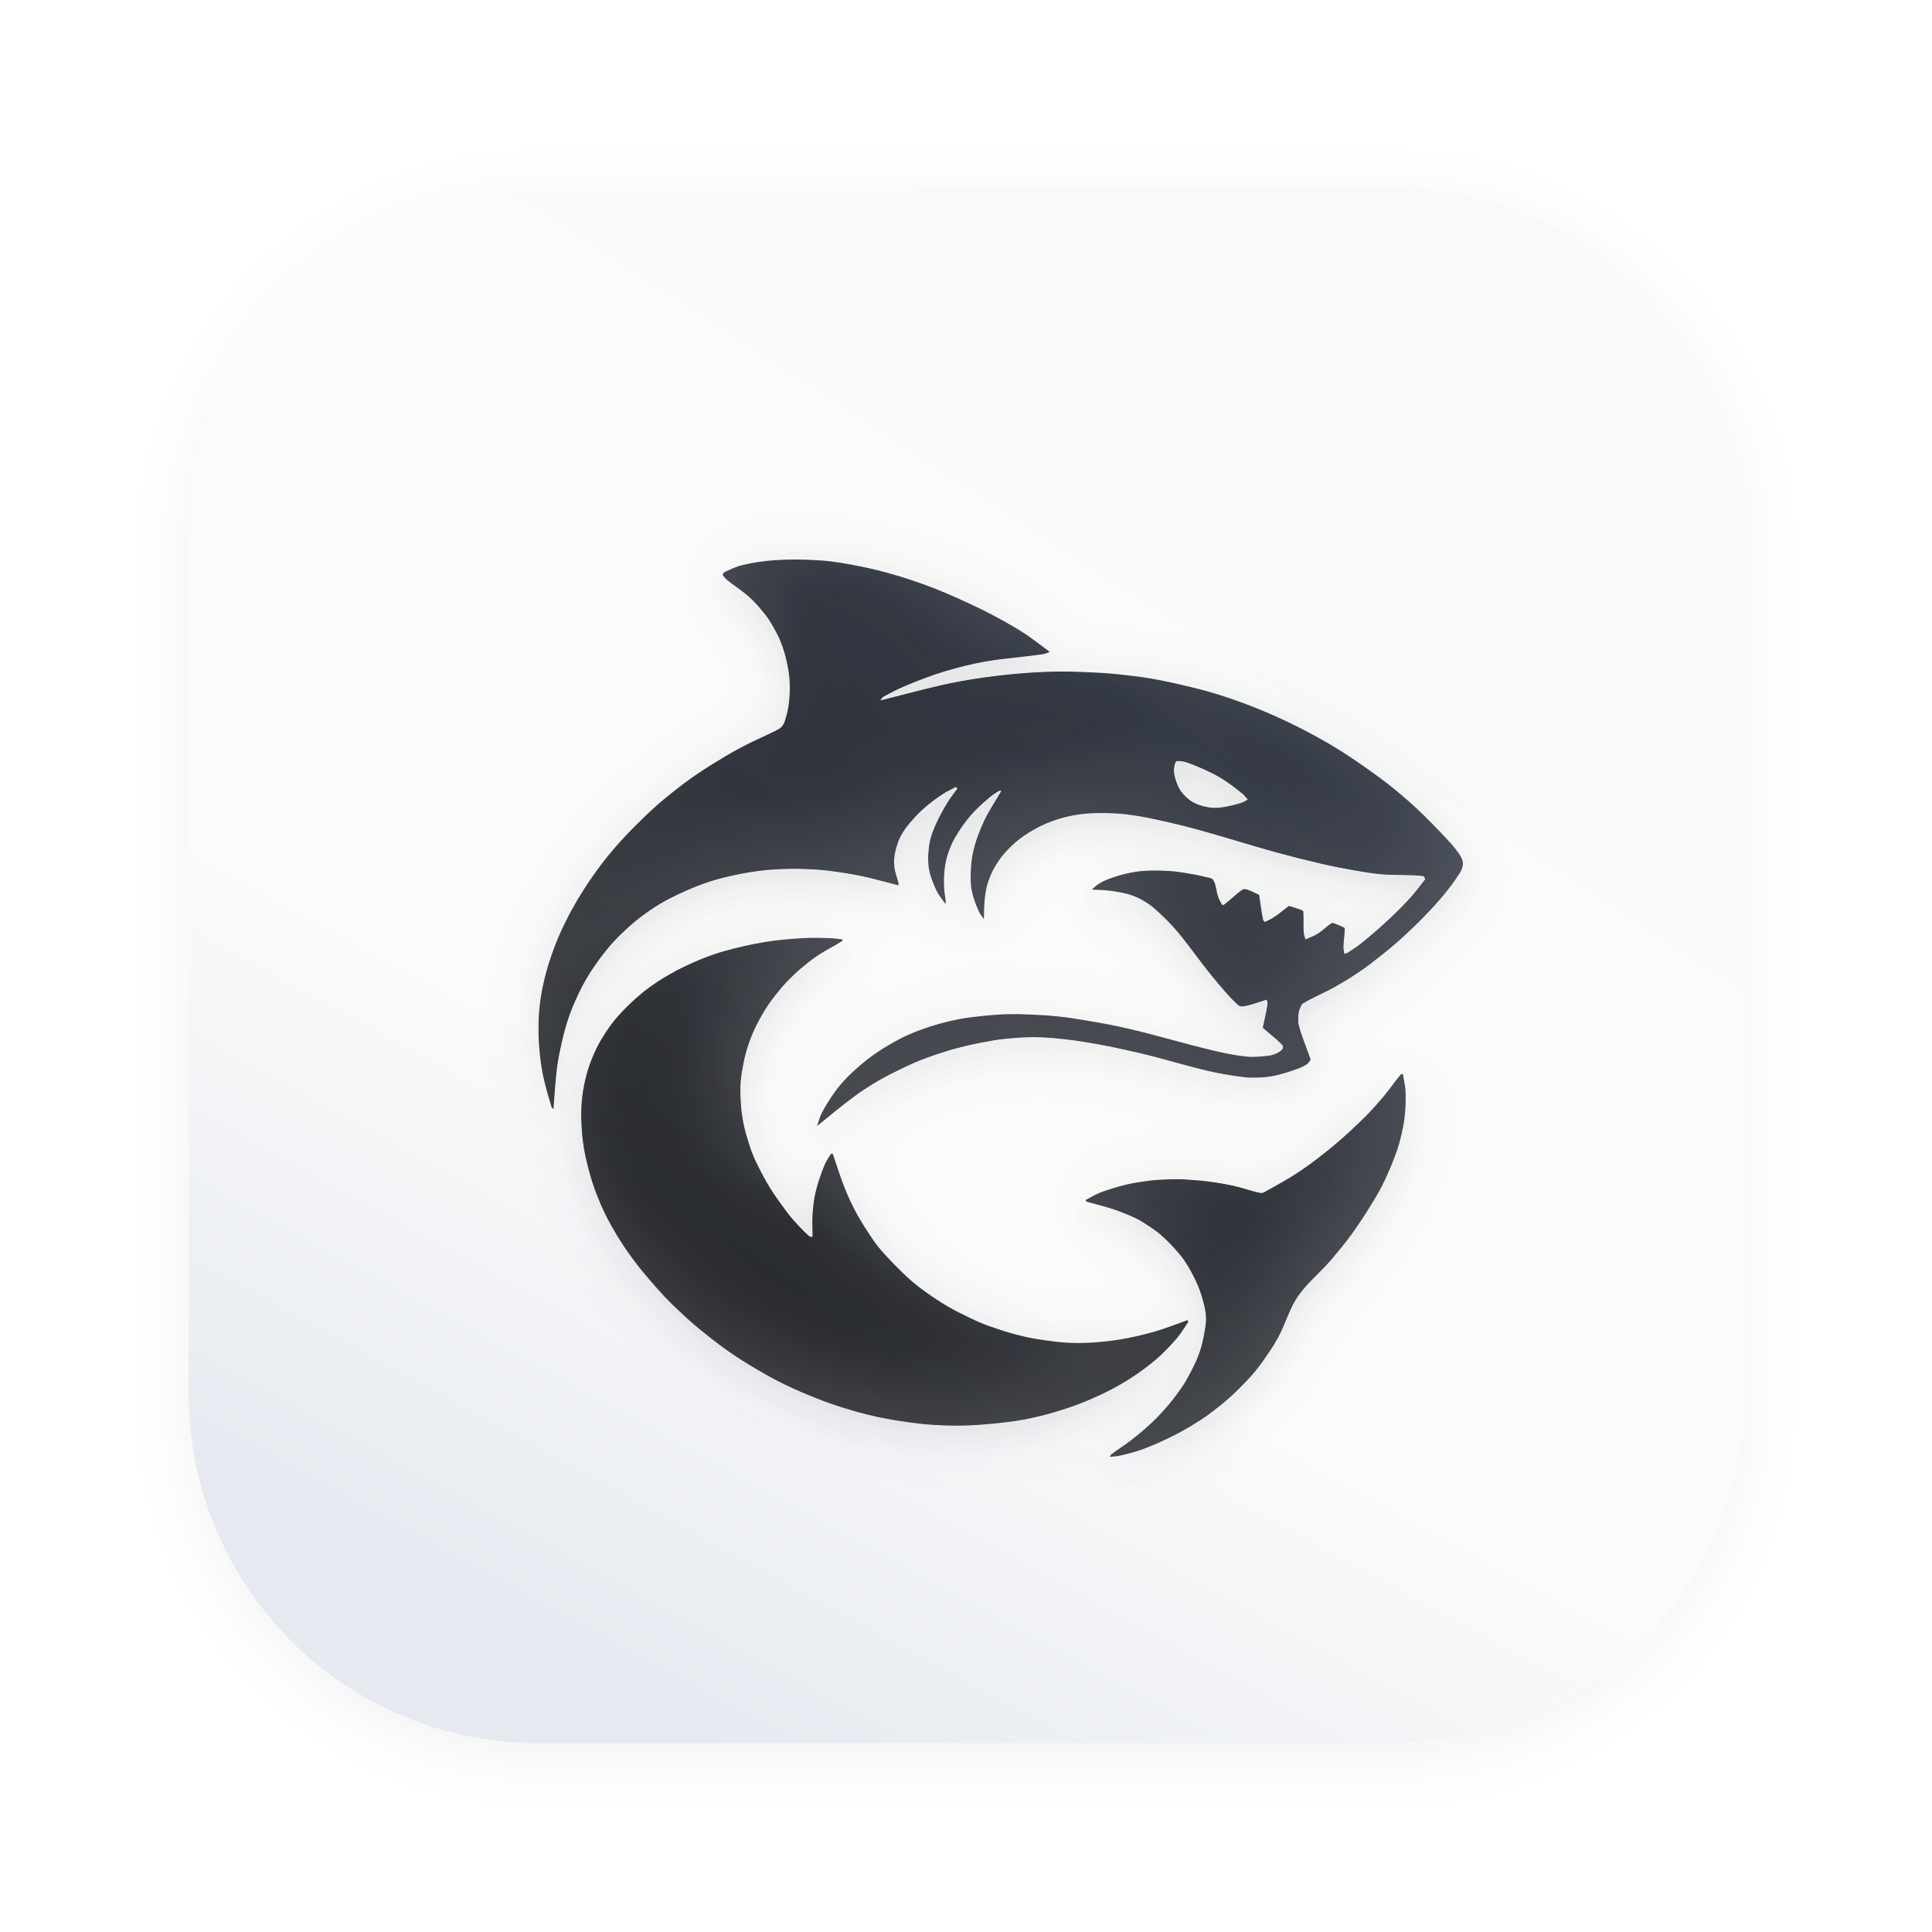
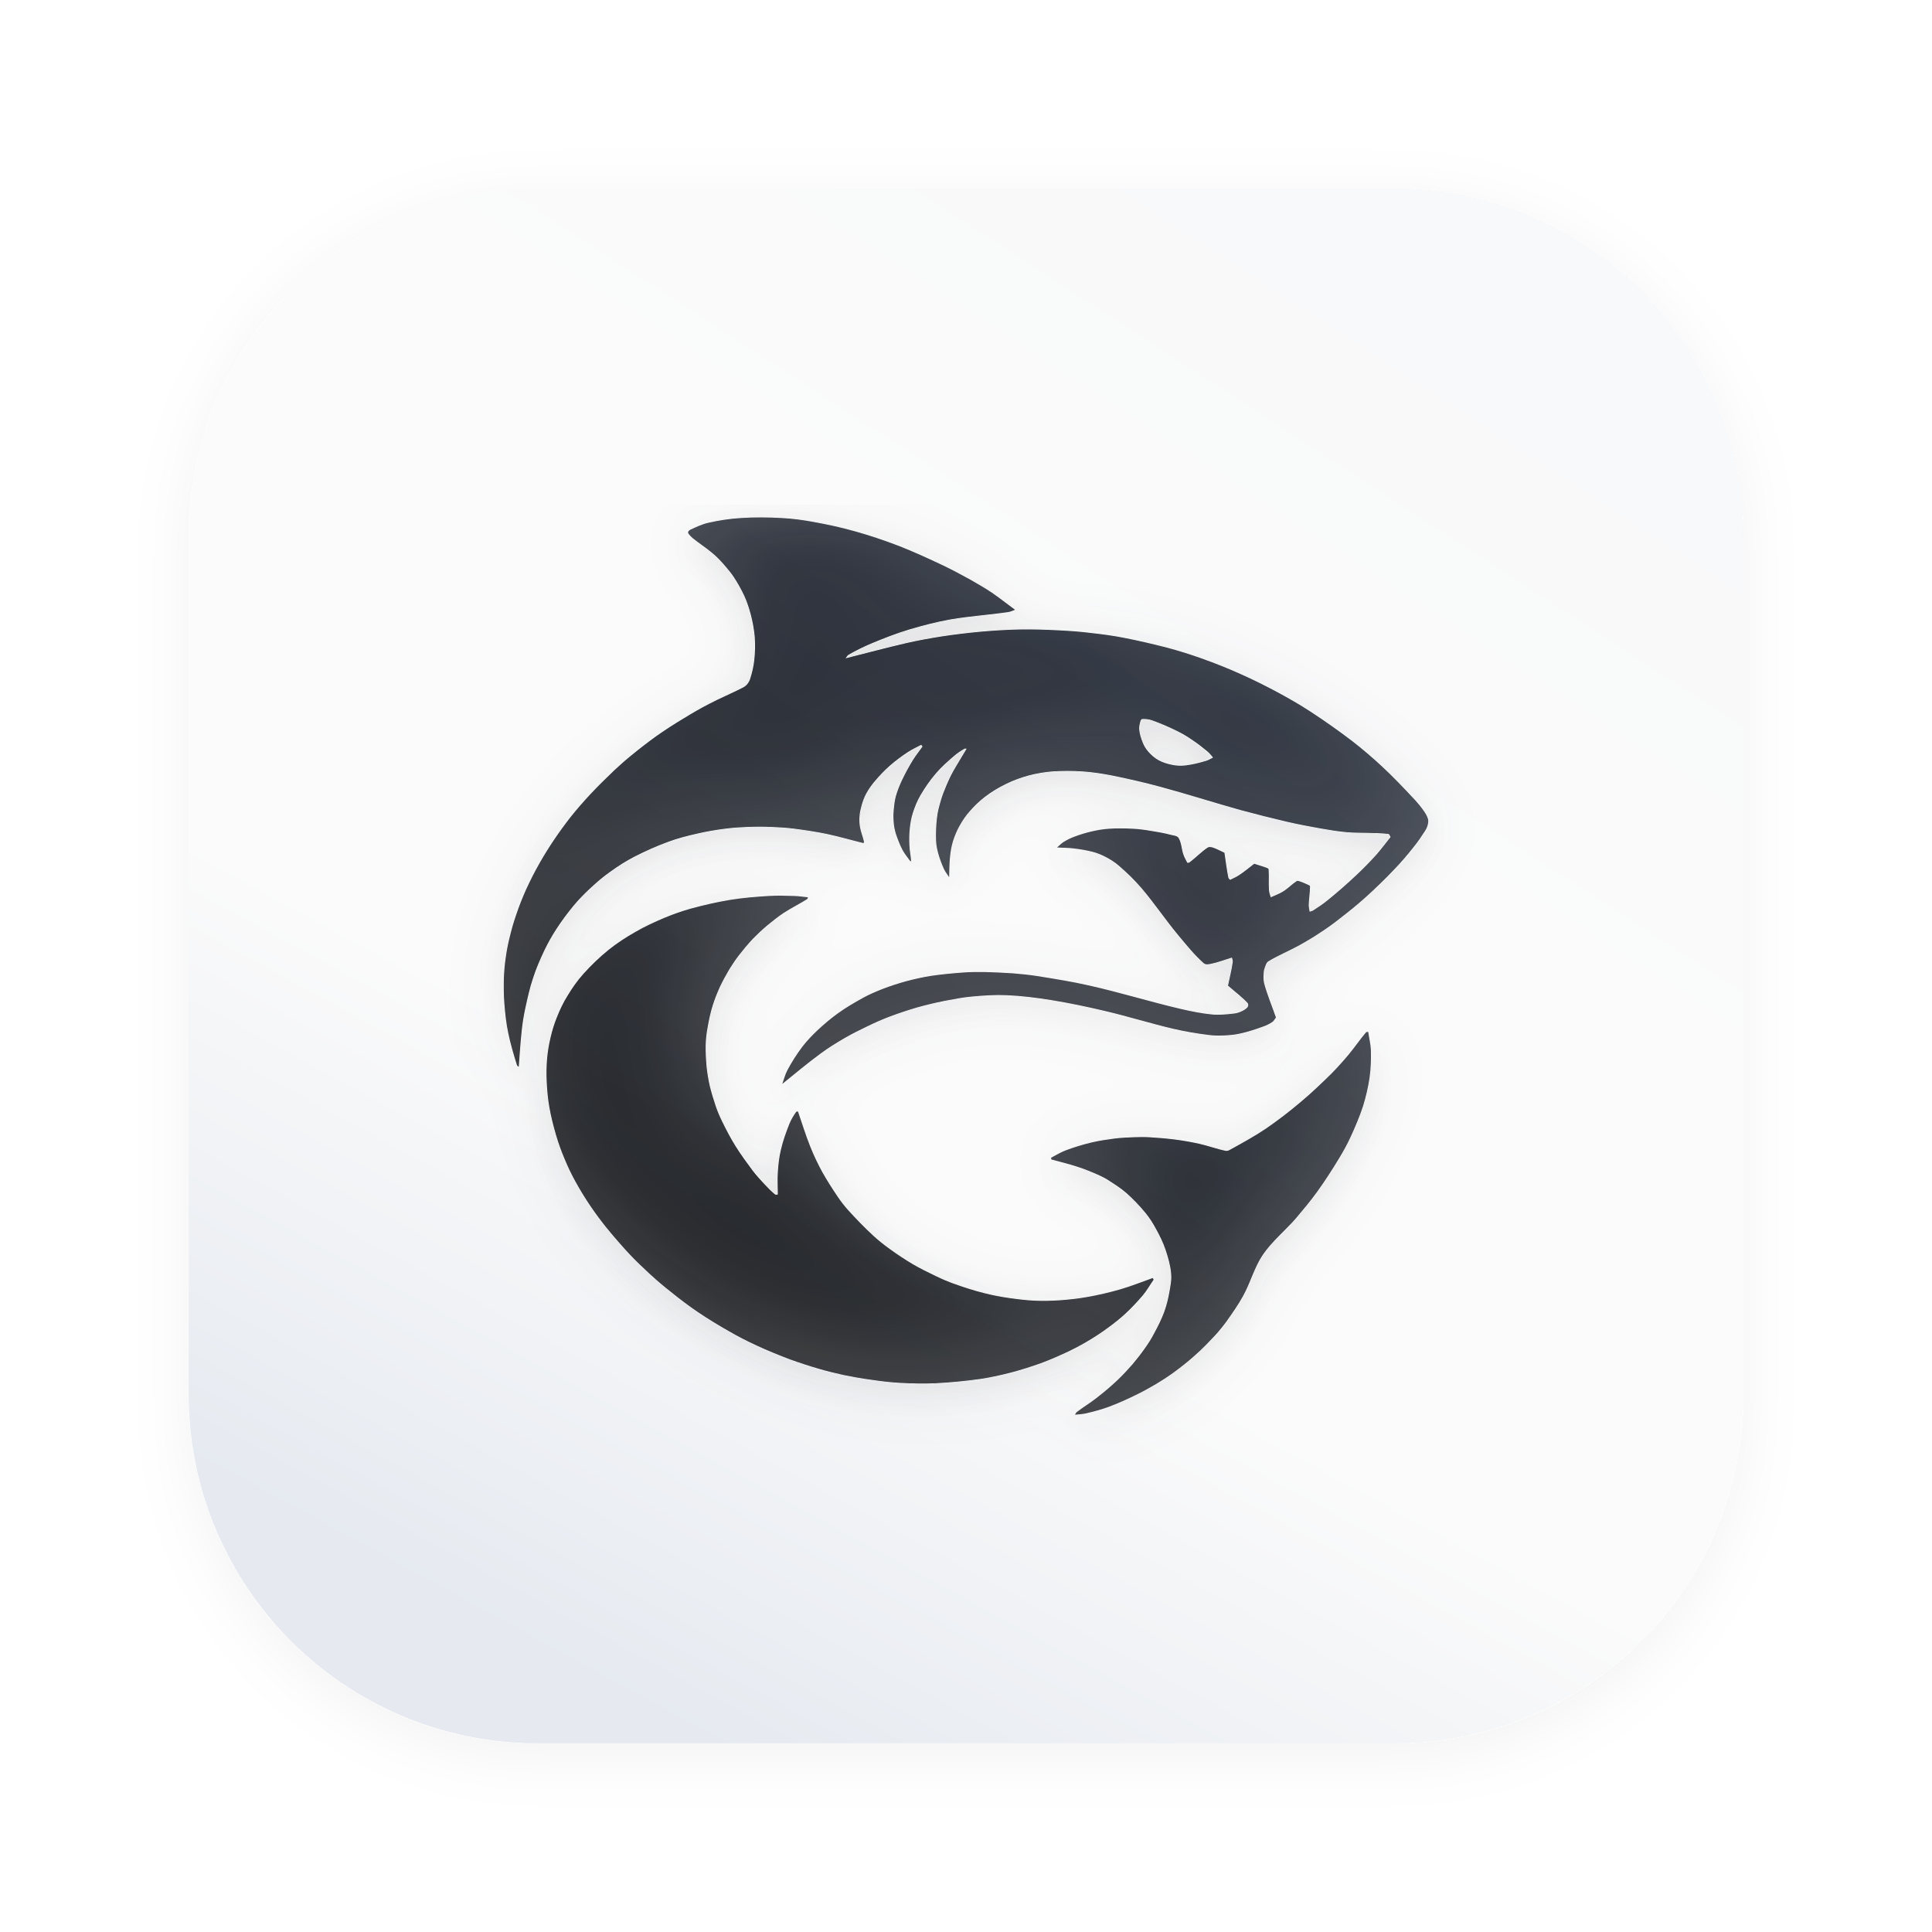
<svg xmlns="http://www.w3.org/2000/svg" width="1024" height="1024" viewBox="0 0 1024 1024" fill="none">
  <g transform="translate(100 100) scale(0.8046875) translate(-40 -32)">
    <g filter="url(#filter0_d_1637_371)">
      <rect rx="230" width="1024" height="1024" transform="translate(40 32)" fill="#FBFBFB" />
      <rect rx="230" width="1024" height="1024" transform="translate(40 32)" fill="url(#paint0_linear_1637_371)" fill-opacity="0.4" />
      <rect rx="230" width="1024" height="1024" transform="translate(40 32)" fill="url(#paint1_linear_1637_371)" fill-opacity="0.8" />
      <g filter="url(#filter1_ddi_1637_371)">
-         <path d="M892.7 636.0C892.1 636.1 891.4 635.9 891.0 636.3C886.3 641.8 882.3 647.8 877.7 653.3C873.5 658.3 869.2 663.1 864.7 667.7C857.1 675.1 849.5 682.5 841.3 689.3C832.8 696.5 823.9 703.4 814.7 709.7C805.8 715.7 796.4 720.8 787.0 726.0C786.1 726.5 785.0 726.9 784.0 726.7C777.1 725.3 770.5 722.8 763.7 721.3C757.4 719.9 751.0 718.8 744.7 718.0C738.3 717.2 731.8 716.7 725.3 716.3C721.6 716.1 717.8 716.2 714.0 716.3C709.1 716.5 704.2 716.7 699.3 717.3C693.4 718.1 687.5 718.9 681.7 720.3C675.0 721.9 668.4 723.9 662.0 726.3C658.0 727.8 654.4 730.1 650.7 732.0C650.8 732.4 650.9 732.9 651.0 733.3C657.8 735.2 664.7 736.8 671.3 739.0C676.8 740.8 682.1 743.0 687.3 745.3C690.1 746.6 692.8 748.0 695.3 749.7C699.8 752.6 704.3 755.5 708.3 759.0C713.5 763.6 718.3 768.7 722.7 774.0C725.9 777.9 728.6 782.2 731.0 786.7C733.7 791.6 736.2 796.7 738.0 802.0C740.0 808.0 741.8 814.1 742.3 820.3C742.8 825.0 741.8 829.7 741.0 834.3C740.1 839.5 738.8 844.7 737.0 849.7C734.9 855.3 732.2 860.7 729.3 866.0C727.3 869.9 724.9 873.7 722.3 877.3C719.3 881.6 716.1 885.7 712.7 889.7C709.1 893.8 705.3 897.9 701.3 901.7C696.2 906.5 690.9 911.0 685.3 915.3C680.5 919.1 675.2 922.2 670.3 926.0C669.7 926.5 669.4 927.3 669.0 928.0C671.8 927.7 674.6 927.6 677.3 927.0C683.2 925.6 689.0 924.1 694.7 922.0C701.7 919.4 708.6 916.3 715.3 913.0C720.6 910.5 725.7 907.6 730.7 904.7C735.2 902.0 739.7 899.1 744.0 896.0C749.9 891.7 755.6 887.2 761.0 882.3C766.2 877.7 771.0 872.7 775.7 867.7C778.9 864.2 781.9 860.5 784.7 856.7C789.1 850.4 793.6 844.1 797.3 837.3C802.9 827.2 805.8 815.6 812.3 806.0C819.4 795.6 829.5 787.5 837.7 778.0C843.2 771.5 848.7 764.9 853.7 758.0C859.6 749.8 865.1 741.3 870.3 732.7C873.6 727.3 876.7 721.7 879.3 716.0C882.8 708.4 886.1 700.6 888.7 692.7C890.9 685.6 892.6 678.3 893.7 671.0C894.7 663.9 894.9 656.8 894.7 649.7C894.5 645.1 893.3 640.6 892.7 636.0Z M281.7 608.7C278.5 613.8 275.9 619.4 273.7 625.0C271.7 629.9 270.2 634.9 269.0 640.0C267.7 645.4 266.8 650.8 266.3 656.3C265.8 662.2 265.7 668.1 266.0 674.0C266.3 680.5 266.9 687.0 268.0 693.3C269.3 700.8 271.2 708.1 273.3 715.3C275.1 721.3 277.2 727.2 279.7 733.0C282.1 738.9 284.9 744.7 288.0 750.3C291.4 756.5 295.1 762.5 299.0 768.3C302.9 774.1 307.0 779.6 311.3 785.0C317.1 792.1 323.1 799.0 329.3 805.7C334.2 810.9 339.4 815.8 344.7 820.7C349.8 825.4 355.2 830.0 360.7 834.3C367.4 839.7 374.2 844.9 381.3 849.7C389.0 854.9 396.9 859.7 405.0 864.3C411.9 868.3 419.1 872.0 426.3 875.3C434.5 879.1 442.9 882.5 451.3 885.7C458.7 888.4 466.1 890.8 473.7 893.0C479.8 894.8 486.1 896.3 492.3 897.7C499.3 899.1 506.3 900.4 513.3 901.3C520.6 902.4 528.0 903.3 535.3 903.7C544.4 904.2 553.6 904.4 562.7 904.0C574.2 903.4 585.6 902.3 597.0 900.7C605.0 899.5 612.9 897.7 620.7 895.7C628.2 893.7 635.7 891.3 643.0 888.7C649.2 886.4 655.3 883.8 661.3 881.0C667.0 878.4 672.6 875.5 678.0 872.3C683.7 869.0 689.3 865.3 694.7 861.3C699.2 858.0 703.6 854.5 707.7 850.7C712.3 846.4 716.6 841.8 720.7 837.0C723.8 833.3 726.2 829.0 729.0 825.0C728.8 824.6 728.6 824.1 728.3 823.7C720.1 826.6 712.0 829.9 703.7 832.3C695.1 834.8 686.4 836.8 677.7 838.3C671.0 839.5 664.1 840.2 657.3 840.7C651.0 841.1 644.7 841.3 638.3 841.0C631.9 840.7 625.4 839.9 619.0 839.0C612.6 838.1 606.2 836.9 600.0 835.3C592.3 833.4 584.8 831.0 577.3 828.3C572.4 826.6 567.7 824.6 563.0 822.3C556.9 819.4 550.8 816.4 545.0 813.0C539.3 809.6 533.7 805.9 528.3 802.0C523.7 798.7 519.2 795.2 515.0 791.3C508.5 785.3 502.3 778.9 496.3 772.3C493.3 769.0 490.5 765.4 488.0 761.7C483.9 755.6 479.9 749.4 476.3 743.0C472.8 736.6 469.7 730.1 467.0 723.3C463.5 714.6 460.8 705.6 457.7 696.7C457.2 696.8 456.6 696.6 456.3 697.0C454.4 699.7 452.6 702.6 451.3 705.7C448.7 712.2 446.3 718.8 444.7 725.7C443.3 731.3 442.7 737.2 442.3 743.0C441.9 748.7 442.3 754.3 442.3 760.0C441.7 760.0 440.9 760.4 440.3 760.0C437.3 757.6 434.6 754.8 432.0 752.0C429.0 748.8 426.0 745.5 423.3 742.0C418.7 735.8 414.1 729.6 410.0 723.0C406.2 716.9 402.9 710.5 399.7 704.0C397.9 700.3 396.3 696.5 395.0 692.7C393.2 687.4 391.6 682.1 390.3 676.7C389.3 672.1 388.5 667.4 388.0 662.7C387.5 657.1 387.2 651.6 387.3 646.0C387.4 641.6 387.9 637.3 388.7 633.0C389.7 627.2 390.9 621.3 392.7 615.7C394.2 610.8 396.2 606.0 398.3 601.3C400.4 596.9 402.8 592.6 405.3 588.3C407.5 584.8 409.8 581.3 412.3 578.0C415.8 573.5 419.4 569.1 423.3 565.0C426.7 561.5 430.3 558.1 434.0 555.0C438.1 551.6 442.2 548.3 446.7 545.3C452.5 541.5 458.8 538.4 464.7 534.7C465.1 534.4 465.1 533.8 465.3 533.3C461.9 533.0 458.5 532.4 455.0 532.3C448.4 532.1 441.9 531.9 435.3 532.3C425.4 532.9 415.5 533.7 405.7 535.3C395.6 537.0 385.5 539.3 375.7 542.0C368.9 543.9 362.2 546.3 355.7 549.0C348.2 552.2 340.7 555.6 333.7 559.7C326.6 563.7 319.7 568.2 313.3 573.3C306.4 578.9 299.9 585.1 294.0 591.7C289.3 596.9 285.3 602.7 281.7 608.7Z M236.7 637.0C238.4 645.2 240.8 653.3 243.3 661.3C243.5 661.9 244.2 662.2 244.7 662.7C245.4 653.3 246.0 644.0 247.0 634.7C247.6 629.1 248.5 623.5 249.7 618.0C251.4 610.2 253.1 602.3 255.7 594.7C258.0 587.5 261.1 580.5 264.3 573.7C267.0 568.1 270.0 562.8 273.3 557.7C277.3 551.5 281.7 545.6 286.3 540.0C290.2 535.3 294.5 530.8 299.0 526.7C304.0 522.0 309.1 517.6 314.7 513.7C320.5 509.5 326.6 505.6 333.0 502.3C341.3 498.1 349.9 494.2 358.7 491.0C365.9 488.3 373.5 486.4 381.0 484.7C387.9 483.1 395.0 481.9 402.0 481.0C407.4 480.3 412.9 479.9 418.3 479.7C425.0 479.4 431.7 479.4 438.3 479.7C443.9 479.9 449.5 480.3 455.0 481.0C463.3 482.1 471.5 483.3 479.7 485.0C489.1 487.0 498.3 489.7 507.7 492.0C507.8 491.6 508.1 491.1 508.0 490.7C507.2 487.0 505.6 483.4 505.0 479.7C504.5 476.8 504.4 473.9 504.7 471.0C504.9 468.3 505.6 465.6 506.3 463.0C507.2 460.0 508.2 457.0 509.7 454.3C511.6 450.8 514.0 447.4 516.7 444.3C520.1 440.3 523.7 436.5 527.7 433.0C532.0 429.2 536.6 425.8 541.3 422.7C544.6 420.5 548.2 418.9 551.7 417.0C552.0 417.4 552.3 417.9 552.7 418.3C550.2 421.8 547.5 425.1 545.3 428.7C542.3 433.6 539.5 438.7 537.0 444.0C535.1 448.0 533.5 452.1 532.3 456.3C531.4 459.7 531.0 463.2 530.7 466.7C530.4 469.9 530.4 473.1 530.7 476.3C530.9 479.2 531.5 482.0 532.3 484.7C533.7 488.9 535.3 493.1 537.3 497.0C539.0 500.1 541.2 502.9 543.3 505.7C543.5 505.8 544.0 505.9 544.0 505.7C543.8 501.6 542.8 497.7 542.7 493.7C542.5 489.3 542.5 485.0 543.0 480.7C543.4 476.7 544.1 472.8 545.3 469.0C546.8 464.4 548.6 459.8 551.0 455.7C554.5 449.7 558.5 443.9 563.0 438.7C567.2 433.8 572.1 429.5 577.0 425.3C579.4 423.3 582.0 421.5 584.7 420.0C585.1 419.7 585.8 420.0 586.3 420.0C582.9 425.8 579.3 431.4 576.0 437.3C574.1 440.7 572.5 444.1 571.0 447.7C569.4 451.5 567.8 455.4 566.7 459.3C565.4 463.7 564.2 468.1 563.7 472.7C563.0 478.4 562.8 484.2 563.0 490.0C563.1 493.4 563.8 496.7 564.7 500.0C565.8 504.0 567.3 507.9 569.0 511.7C570.0 513.9 571.7 515.9 573.0 518.0C573.2 512.8 573.1 507.5 573.7 502.3C574.1 498.3 574.8 494.2 576.0 490.3C577.3 486.3 578.9 482.4 581.0 478.7C583.2 474.8 585.7 471.0 588.7 467.7C592.2 463.7 596.1 459.9 600.3 456.7C605.4 452.8 610.9 449.5 616.7 446.7C622.2 444.0 628.1 441.9 634.0 440.3C639.8 438.8 645.7 437.8 651.7 437.3C659.3 436.8 667.0 436.8 674.7 437.3C682.1 437.8 689.4 438.9 696.7 440.3C709.2 442.8 721.7 445.7 734.0 449.0C754.4 454.5 774.6 461.0 795.0 466.7C806.8 469.9 818.7 472.9 830.7 475.7C838.9 477.6 847.3 479.2 855.7 480.7C862.6 481.9 869.6 483.1 876.7 483.7C887.1 484.5 897.6 483.8 908.0 485.0C908.9 485.1 909.1 486.6 909.7 487.3C906.0 491.9 902.6 496.6 898.7 501.0C893.9 506.3 888.9 511.4 883.7 516.3C876.7 522.9 869.4 529.3 862.0 535.3C858.4 538.3 854.6 540.8 850.7 543.3C849.9 543.8 848.9 544.0 848.0 544.3C847.8 542.7 847.3 541.0 847.3 539.3C847.4 534.5 848.3 529.8 848.3 525.0C848.3 524.5 847.8 524.2 847.3 524.0C845.0 522.9 842.5 521.8 840.0 521.0C839.4 520.8 838.6 520.6 838.0 521.0C834.5 523.3 831.6 526.4 828.0 528.7C825.0 530.6 821.6 531.8 818.3 533.3C817.9 531.6 817.1 529.8 817.0 528.0C816.6 522.7 817.1 517.3 816.7 512.0C816.6 511.5 816.1 511.2 815.7 511.0C812.4 509.7 809.0 508.8 805.7 507.7C801.9 510.6 798.3 513.7 794.3 516.3C792.1 517.8 789.7 518.8 787.3 520.0C786.9 519.4 786.1 519.0 786.0 518.3C784.7 512.1 784.0 505.7 783.0 499.3C780.0 498.0 777.1 496.3 774.0 495.3C772.8 495.0 771.4 494.7 770.3 495.3C765.3 498.6 761.1 503.1 756.3 506.7C755.9 507.0 755.2 506.9 754.7 507.0C753.7 504.9 752.4 502.9 751.7 500.7C750.2 496.5 750.3 491.7 748.0 488.0C746.9 486.3 744.3 486.2 742.3 485.7C737.4 484.4 732.4 483.5 727.3 482.7C722.6 481.9 717.8 481.2 713.0 481.0C707.0 480.7 701.0 480.6 695.0 481.0C690.6 481.3 686.3 482.0 682.0 483.0C677.5 484.0 673.0 485.4 668.7 487.0C665.6 488.1 662.7 489.6 660.0 491.3C658.3 492.4 656.9 494.0 655.3 495.3C659.4 495.6 663.6 495.5 667.7 496.0C672.7 496.6 677.8 497.4 682.7 498.7C686.1 499.6 689.5 501.0 692.7 502.7C696.3 504.6 699.9 506.9 703.0 509.7C708.9 514.8 714.6 520.4 719.7 526.3C729.4 537.7 737.8 550.2 747.3 561.7C753.7 569.3 759.9 577.2 767.3 583.7C768.8 584.9 771.1 584.4 773.0 584.0C778.3 582.9 783.4 580.9 788.7 579.3C788.9 580.4 789.5 581.5 789.3 582.7C788.5 588.7 786.9 594.7 785.7 600.7C790.7 605.1 796.1 609.1 800.7 614.0C801.3 614.7 801.3 616.2 800.7 617.0C799.5 618.5 797.7 619.5 796.0 620.3C794.1 621.2 792.1 621.8 790.0 622.0C784.6 622.6 779.1 623.2 773.7 622.7C765.4 621.9 757.1 620.2 749.0 618.3C726.0 612.9 703.4 605.9 680.3 600.7C666.9 597.6 653.3 595.5 639.7 593.3C633.7 592.4 627.7 591.8 621.7 591.3C614.5 590.8 607.2 590.5 600.0 590.3C594.4 590.2 588.9 590.3 583.3 590.7C575.1 591.3 566.8 592.1 558.7 593.3C552.5 594.3 546.4 595.7 540.3 597.3C534.1 599.0 528.0 601.0 522.0 603.3C517.0 605.3 512.0 607.4 507.3 610.0C500.8 613.6 494.4 617.3 488.3 621.7C482.7 625.7 477.4 630.2 472.3 635.0C468.3 638.8 464.4 642.9 461.0 647.3C456.8 652.9 453.0 658.8 449.7 665.0C447.9 668.3 447.0 672.1 445.7 675.7C455.3 668.0 464.7 660.0 474.7 652.7C480.6 648.3 486.9 644.4 493.3 640.7C499.0 637.4 504.8 634.5 510.7 631.7C516.2 629.0 521.9 626.5 527.7 624.3C534.6 621.7 541.6 619.4 548.7 617.3C555.6 615.4 562.6 613.7 569.7 612.3C576.6 611.0 583.6 609.6 590.7 609.0C599.4 608.2 608.2 607.6 617.0 608.0C628.3 608.5 639.5 609.9 650.7 611.7C664.4 613.9 678.1 616.8 691.7 620.0C709.3 624.1 726.7 629.6 744.3 633.7C753.0 635.7 761.8 637.2 770.7 638.3C774.6 638.9 778.7 638.8 782.7 638.7C786.7 638.5 790.7 638.2 794.7 637.3C800.7 636.0 806.5 634.1 812.3 632.0C814.9 631.1 817.4 629.9 819.7 628.3C820.8 627.5 821.4 626.1 822.3 625.0C819.3 616.3 815.7 607.9 813.3 599.0C812.6 596.2 812.8 593.2 813.0 590.3C813.1 589.0 813.5 587.6 814.0 586.3C814.6 584.9 815.0 583.2 816.3 582.3C823.9 577.6 832.2 574.3 840.0 570.0C845.4 567.0 850.8 563.8 856.0 560.3C861.3 556.9 866.4 553.2 871.3 549.3C877.9 544.2 884.5 538.9 890.7 533.3C898.1 526.6 905.4 519.6 912.3 512.3C917.6 506.8 922.6 501.0 927.3 495.0C930.5 491.1 933.3 486.9 936.0 482.7C936.9 481.3 937.6 479.9 938.0 478.3C938.4 476.8 938.7 475.2 938.3 473.7C937.7 471.4 936.4 469.3 935.0 467.3C932.9 464.3 930.5 461.4 928.0 458.7C919.9 450.0 911.7 441.4 903.0 433.3C895.9 426.7 888.4 420.3 880.7 414.3C870.3 406.4 859.6 398.8 848.7 391.7C840.6 386.4 832.2 381.6 823.7 377.0C814.4 372.0 805.0 367.3 795.3 363.0C785.5 358.6 775.5 354.6 765.3 351.0C756.9 348.0 748.3 345.3 739.7 343.0C728.5 340.1 717.3 337.5 706.0 335.3C697.8 333.7 689.6 332.6 681.3 331.7C673.4 330.7 665.4 330.1 657.3 329.7C647.2 329.2 637.1 328.8 627.0 329.0C617.0 329.2 607.0 329.8 597.0 330.7C587.1 331.6 577.2 332.8 567.3 334.3C558.4 335.7 549.5 337.3 540.7 339.3C525.0 342.9 509.6 347.1 494.0 351.0C494.8 350.1 495.3 348.9 496.3 348.3C501.9 345.1 507.7 342.2 513.7 339.7C523.2 335.7 532.8 332.0 542.7 329.0C553.1 325.9 563.6 323.2 574.3 321.3C588.9 318.8 603.7 317.9 618.3 315.7C620.1 315.4 621.7 314.6 623.3 314.0C617.4 309.7 611.7 305.1 605.7 301.0C600.5 297.5 595.1 294.4 589.7 291.3C582.8 287.5 575.8 283.7 568.7 280.3C557.5 275.0 546.2 269.8 534.7 265.3C523.5 261.0 512.2 257.2 500.7 254.0C490.5 251.1 480.1 248.9 469.7 247.0C461.6 245.5 453.5 244.4 445.3 244.0C434.9 243.4 424.4 243.3 414.0 244.0C405.6 244.5 397.2 245.8 389.0 247.7C384.5 248.7 380.2 250.8 376.0 252.7C375.2 253.0 374.5 253.6 374.0 254.3C373.8 254.7 373.8 255.3 374.0 255.7C374.9 257.0 376.1 258.3 377.3 259.3C382.2 263.3 387.5 266.6 392.3 270.7C395.5 273.3 398.3 276.3 401.0 279.3C403.7 282.4 406.4 285.6 408.7 289.0C411.7 293.6 414.4 298.4 416.7 303.3C418.8 307.9 420.4 312.8 421.7 317.7C423.1 323.2 424.2 328.9 424.7 334.7C425.1 340.7 425.0 346.7 424.3 352.7C423.8 357.3 422.7 361.9 421.3 366.3C420.9 367.9 420.0 369.4 419.0 370.7C418.1 371.8 416.9 372.7 415.7 373.3C407.2 377.7 398.4 381.3 390.0 385.7C383.4 389.1 377.0 392.8 370.7 396.7C363.5 401.0 356.5 405.5 349.7 410.3C343.3 414.9 337.1 419.7 331.0 424.7C326.4 428.4 322.0 432.3 317.7 436.3C311.3 442.4 305.0 448.6 299.0 455.0C293.9 460.5 289.0 466.1 284.3 472.0C279.9 477.6 275.7 483.4 271.7 489.3C267.8 495.1 264.1 501.0 260.7 507.0C256.9 513.6 253.5 520.4 250.3 527.3C247.5 533.6 244.9 540.1 242.7 546.7C240.7 552.4 239.1 558.2 237.7 564.0C236.4 569.2 235.4 574.4 234.7 579.7C233.9 585.0 233.5 590.3 233.3 595.7C233.2 601.9 233.2 608.1 233.7 614.3C234.3 621.9 235.1 629.5 236.7 637.0Z M719.0 398.7C719.2 398.1 719.7 397.4 720.3 397.3C722.8 397.2 725.3 397.5 727.7 398.3C734.4 400.7 740.9 403.5 747.3 406.7C751.4 408.7 755.3 411.1 759.0 413.7C762.9 416.3 766.7 419.3 770.3 422.3C771.8 423.6 773.0 425.2 774.3 426.7C772.4 427.6 770.7 428.8 768.7 429.3C763.6 430.8 758.5 432.1 753.3 432.7C750.0 433.1 746.6 433.0 743.3 432.3C739.6 431.6 736.0 430.5 732.7 428.7C729.8 427.1 727.2 424.8 725.0 422.3C723.2 420.3 721.7 417.9 720.7 415.3C719.4 412.1 718.3 408.8 718.0 405.3C717.8 403.1 718.4 400.8 719.0 398.7Z" transform="translate(68.995 65.991) scale(0.86349)" fill="url(#paint2_linear_1637_371)" fill-opacity="0.9" />
+         <path d="M892.7 636.0C892.1 636.1 891.4 635.9 891.0 636.3C886.3 641.8 882.3 647.8 877.7 653.3C873.5 658.3 869.2 663.1 864.7 667.7C857.1 675.1 849.5 682.5 841.3 689.3C832.8 696.5 823.9 703.4 814.7 709.7C805.8 715.7 796.4 720.8 787.0 726.0C786.1 726.5 785.0 726.9 784.0 726.7C777.1 725.3 770.5 722.8 763.7 721.3C757.4 719.9 751.0 718.8 744.7 718.0C738.3 717.2 731.8 716.7 725.3 716.3C721.6 716.1 717.8 716.2 714.0 716.3C709.1 716.5 704.2 716.7 699.3 717.3C693.4 718.1 687.5 718.9 681.7 720.3C675.0 721.9 668.4 723.9 662.0 726.3C658.0 727.8 654.4 730.1 650.7 732.0C650.8 732.4 650.9 732.9 651.0 733.3C657.8 735.2 664.7 736.8 671.3 739.0C676.8 740.8 682.1 743.0 687.3 745.3C690.1 746.6 692.8 748.0 695.3 749.7C699.8 752.6 704.3 755.5 708.3 759.0C713.5 763.6 718.3 768.7 722.7 774.0C725.9 777.9 728.6 782.2 731.0 786.7C733.7 791.6 736.2 796.7 738.0 802.0C740.0 808.0 741.8 814.1 742.3 820.3C742.8 825.0 741.8 829.7 741.0 834.3C740.1 839.5 738.8 844.7 737.0 849.7C734.9 855.3 732.2 860.7 729.3 866.0C727.3 869.9 724.9 873.7 722.3 877.3C719.3 881.6 716.1 885.7 712.7 889.7C709.1 893.8 705.3 897.9 701.3 901.7C696.2 906.5 690.9 911.0 685.3 915.3C680.5 919.1 675.2 922.2 670.3 926.0C669.7 926.5 669.4 927.3 669.0 928.0C671.8 927.7 674.6 927.6 677.3 927.0C683.2 925.6 689.0 924.1 694.7 922.0C701.7 919.4 708.6 916.3 715.3 913.0C720.6 910.5 725.7 907.6 730.7 904.7C735.2 902.0 739.7 899.1 744.0 896.0C749.9 891.7 755.6 887.2 761.0 882.3C766.2 877.7 771.0 872.7 775.7 867.7C778.9 864.2 781.9 860.5 784.7 856.7C789.1 850.4 793.6 844.1 797.3 837.3C802.9 827.2 805.8 815.6 812.3 806.0C819.4 795.6 829.5 787.5 837.7 778.0C843.2 771.5 848.7 764.9 853.7 758.0C859.6 749.8 865.1 741.3 870.3 732.7C873.6 727.3 876.7 721.7 879.3 716.0C882.8 708.4 886.1 700.6 888.7 692.7C890.9 685.6 892.6 678.3 893.7 671.0C894.7 663.9 894.9 656.8 894.7 649.7C894.5 645.1 893.3 640.6 892.7 636.0Z M281.7 608.7C278.5 613.8 275.9 619.4 273.7 625.0C271.7 629.9 270.2 634.9 269.0 640.0C267.7 645.4 266.8 650.8 266.3 656.3C265.8 662.2 265.7 668.1 266.0 674.0C266.3 680.5 266.9 687.0 268.0 693.3C269.3 700.8 271.2 708.1 273.3 715.3C275.1 721.3 277.2 727.2 279.7 733.0C282.1 738.9 284.9 744.7 288.0 750.3C291.4 756.5 295.1 762.5 299.0 768.3C302.9 774.1 307.0 779.6 311.3 785.0C317.1 792.1 323.1 799.0 329.3 805.7C334.2 810.9 339.4 815.8 344.7 820.7C349.8 825.4 355.2 830.0 360.7 834.3C367.4 839.7 374.2 844.9 381.3 849.7C389.0 854.9 396.9 859.7 405.0 864.3C411.9 868.3 419.1 872.0 426.3 875.3C434.5 879.1 442.9 882.5 451.3 885.7C458.7 888.4 466.1 890.8 473.7 893.0C479.8 894.8 486.1 896.3 492.3 897.7C499.3 899.1 506.3 900.4 513.3 901.3C520.6 902.4 528.0 903.3 535.3 903.7C544.4 904.2 553.6 904.4 562.7 904.0C574.2 903.4 585.6 902.3 597.0 900.7C605.0 899.5 612.9 897.7 620.7 895.7C628.2 893.7 635.7 891.3 643.0 888.7C649.2 886.4 655.3 883.8 661.3 881.0C667.0 878.4 672.6 875.5 678.0 872.3C683.7 869.0 689.3 865.3 694.7 861.3C699.2 858.0 703.6 854.5 707.7 850.7C712.3 846.4 716.6 841.8 720.7 837.0C723.8 833.3 726.2 829.0 729.0 825.0C728.8 824.6 728.6 824.1 728.3 823.7C720.1 826.6 712.0 829.9 703.7 832.3C695.1 834.8 686.4 836.8 677.7 838.3C671.0 839.5 664.1 840.2 657.3 840.7C651.0 841.1 644.7 841.3 638.3 841.0C631.9 840.7 625.4 839.9 619.0 839.0C612.6 838.1 606.2 836.9 600.0 835.3C592.3 833.4 584.8 831.0 577.3 828.3C572.4 826.6 567.7 824.6 563.0 822.3C556.9 819.4 550.8 816.4 545.0 813.0C539.3 809.6 533.7 805.9 528.3 802.0C523.7 798.7 519.2 795.2 515.0 791.3C508.5 785.3 502.3 778.9 496.3 772.3C493.3 769.0 490.5 765.4 488.0 761.7C483.9 755.6 479.9 749.4 476.3 743.0C472.8 736.6 469.7 730.1 467.0 723.3C463.5 714.6 460.8 705.6 457.7 696.7C457.2 696.8 456.6 696.6 456.3 697.0C454.4 699.7 452.6 702.6 451.3 705.7C448.7 712.2 446.3 718.8 444.7 725.7C443.3 731.3 442.7 737.2 442.3 743.0C441.9 748.7 442.3 754.3 442.3 760.0C441.7 760.0 440.9 760.4 440.3 760.0C437.3 757.6 434.6 754.8 432.0 752.0C429.0 748.8 426.0 745.5 423.3 742.0C418.7 735.8 414.1 729.6 410.0 723.0C406.2 716.9 402.9 710.5 399.7 704.0C397.9 700.3 396.3 696.5 395.0 692.7C393.2 687.4 391.6 682.1 390.3 676.7C389.3 672.1 388.5 667.4 388.0 662.7C387.5 657.1 387.2 651.6 387.3 646.0C387.4 641.6 387.9 637.3 388.7 633.0C389.7 627.2 390.9 621.3 392.7 615.7C394.2 610.8 396.2 606.0 398.3 601.3C400.4 596.9 402.8 592.6 405.3 588.3C407.5 584.8 409.8 581.3 412.3 578.0C415.8 573.5 419.4 569.1 423.3 565.0C426.7 561.5 430.3 558.1 434.0 555.0C438.1 551.6 442.2 548.3 446.7 545.3C452.5 541.5 458.8 538.4 464.7 534.7C465.1 534.4 465.1 533.8 465.3 533.3C461.9 533.0 458.5 532.4 455.0 532.3C448.4 532.1 441.9 531.9 435.3 532.3C425.4 532.9 415.5 533.7 405.7 535.3C395.6 537.0 385.5 539.3 375.7 542.0C368.9 543.9 362.2 546.3 355.7 549.0C348.2 552.2 340.7 555.6 333.7 559.7C326.6 563.7 319.7 568.2 313.3 573.3C306.4 578.9 299.9 585.1 294.0 591.7C289.3 596.9 285.3 602.7 281.7 608.7Z M236.7 637.0C238.4 645.2 240.8 653.3 243.3 661.3C243.5 661.9 244.2 662.2 244.7 662.7C245.4 653.3 246.0 644.0 247.0 634.7C247.6 629.1 248.5 623.5 249.7 618.0C251.4 610.2 253.1 602.3 255.7 594.7C258.0 587.5 261.1 580.5 264.3 573.7C267.0 568.1 270.0 562.8 273.3 557.7C277.3 551.5 281.7 545.6 286.3 540.0C290.2 535.3 294.5 530.8 299.0 526.7C304.0 522.0 309.1 517.6 314.7 513.7C320.5 509.5 326.6 505.6 333.0 502.3C341.3 498.1 349.9 494.2 358.7 491.0C365.9 488.3 373.5 486.4 381.0 484.7C387.9 483.1 395.0 481.9 402.0 481.0C407.4 480.3 412.9 479.9 418.3 479.7C425.0 479.4 431.7 479.4 438.3 479.7C443.9 479.9 449.5 480.3 455.0 481.0C463.3 482.1 471.5 483.3 479.7 485.0C489.1 487.0 498.3 489.7 507.7 492.0C507.8 491.6 508.1 491.1 508.0 490.7C507.2 487.0 505.6 483.4 505.0 479.7C504.5 476.8 504.4 473.9 504.7 471.0C504.9 468.3 505.6 465.6 506.3 463.0C507.2 460.0 508.2 457.0 509.7 454.3C511.6 450.8 514.0 447.4 516.7 444.3C520.1 440.3 523.7 436.5 527.7 433.0C532.0 429.2 536.6 425.8 541.3 422.7C544.6 420.5 548.2 418.9 551.7 417.0C552.0 417.4 552.3 417.9 552.7 418.3C550.2 421.8 547.5 425.1 545.3 428.7C542.3 433.6 539.5 438.7 537.0 444.0C535.1 448.0 533.5 452.1 532.3 456.3C531.4 459.7 531.0 463.2 530.7 466.7C530.4 469.9 530.4 473.1 530.7 476.3C530.9 479.2 531.5 482.0 532.3 484.7C533.7 488.9 535.3 493.1 537.3 497.0C539.0 500.1 541.2 502.9 543.3 505.7C543.5 505.8 544.0 505.9 544.0 505.7C543.8 501.6 542.8 497.7 542.7 493.7C542.5 489.3 542.5 485.0 543.0 480.7C543.4 476.7 544.1 472.8 545.3 469.0C546.8 464.4 548.6 459.8 551.0 455.7C554.5 449.7 558.5 443.9 563.0 438.7C567.2 433.8 572.1 429.5 577.0 425.3C579.4 423.3 582.0 421.5 584.7 420.0C585.1 419.7 585.8 420.0 586.3 420.0C582.9 425.8 579.3 431.4 576.0 437.3C574.1 440.7 572.5 444.1 571.0 447.7C569.4 451.5 567.8 455.4 566.7 459.3C565.4 463.7 564.2 468.1 563.7 472.7C563.0 478.4 562.8 484.2 563.0 490.0C563.1 493.4 563.8 496.7 564.7 500.0C565.8 504.0 567.3 507.9 569.0 511.7C570.0 513.9 571.7 515.9 573.0 518.0C573.2 512.8 573.1 507.5 573.7 502.3C574.1 498.3 574.8 494.2 576.0 490.3C577.3 486.3 578.9 482.4 581.0 478.7C583.2 474.8 585.7 471.0 588.7 467.7C592.2 463.7 596.1 459.9 600.3 456.7C605.4 452.8 610.9 449.5 616.7 446.7C622.2 444.0 628.1 441.9 634.0 440.3C639.8 438.8 645.7 437.8 651.7 437.3C659.3 436.8 667.0 436.8 674.7 437.3C682.1 437.8 689.4 438.9 696.7 440.3C709.2 442.8 721.7 445.7 734.0 449.0C754.4 454.5 774.6 461.0 795.0 466.7C806.8 469.9 818.7 472.9 830.7 475.7C838.9 477.6 847.3 479.2 855.7 480.7C862.6 481.9 869.6 483.1 876.7 483.7C887.1 484.5 897.6 483.8 908.0 485.0C908.9 485.1 909.1 486.6 909.7 487.3C906.0 491.9 902.6 496.6 898.7 501.0C893.9 506.3 888.9 511.4 883.7 516.3C876.7 522.9 869.4 529.3 862.0 535.3C858.4 538.3 854.6 540.8 850.7 543.3C849.9 543.8 848.9 544.0 848.0 544.3C847.8 542.7 847.3 541.0 847.3 539.3C847.4 534.5 848.3 529.8 848.3 525.0C848.3 524.5 847.8 524.2 847.3 524.0C845.0 522.9 842.5 521.8 840.0 521.0C839.4 520.8 838.6 520.6 838.0 521.0C834.5 523.3 831.6 526.4 828.0 528.7C825.0 530.6 821.6 531.8 818.3 533.3C817.9 531.6 817.1 529.8 817.0 528.0C816.6 522.7 817.1 517.3 816.7 512.0C816.6 511.5 816.1 511.2 815.7 511.0C812.4 509.7 809.0 508.8 805.7 507.7C801.9 510.6 798.3 513.7 794.3 516.3C792.1 517.8 789.7 518.8 787.3 520.0C786.9 519.4 786.1 519.0 786.0 518.3C784.7 512.1 784.0 505.7 783.0 499.3C780.0 498.0 777.1 496.3 774.0 495.3C772.8 495.0 771.4 494.7 770.3 495.3C765.3 498.6 761.1 503.1 756.3 506.7C755.9 507.0 755.2 506.9 754.7 507.0C753.7 504.9 752.4 502.9 751.7 500.7C750.2 496.5 750.3 491.7 748.0 488.0C746.9 486.3 744.3 486.2 742.3 485.7C737.4 484.4 732.4 483.5 727.3 482.7C722.6 481.9 717.8 481.2 713.0 481.0C707.0 480.7 701.0 480.6 695.0 481.0C690.6 481.3 686.3 482.0 682.0 483.0C677.5 484.0 673.0 485.4 668.7 487.0C665.6 488.1 662.7 489.6 660.0 491.3C658.3 492.4 656.9 494.0 655.3 495.3C659.4 495.6 663.6 495.5 667.7 496.0C672.7 496.6 677.8 497.4 682.7 498.7C686.1 499.6 689.5 501.0 692.7 502.7C696.3 504.6 699.9 506.9 703.0 509.7C708.9 514.8 714.6 520.4 719.7 526.3C729.4 537.7 737.8 550.2 747.3 561.7C753.7 569.3 759.9 577.2 767.3 583.7C768.8 584.9 771.1 584.4 773.0 584.0C778.3 582.9 783.4 580.9 788.7 579.3C788.9 580.4 789.5 581.5 789.3 582.7C788.5 588.7 786.9 594.7 785.7 600.7C790.7 605.1 796.1 609.1 800.7 614.0C801.3 614.7 801.3 616.2 800.7 617.0C799.5 618.5 797.7 619.5 796.0 620.3C794.1 621.2 792.1 621.8 790.0 622.0C784.6 622.6 779.1 623.2 773.7 622.7C765.4 621.9 757.1 620.2 749.0 618.3C726.0 612.9 703.4 605.9 680.3 600.7C666.9 597.6 653.3 595.5 639.7 593.3C633.7 592.4 627.7 591.8 621.7 591.3C614.5 590.8 607.2 590.5 600.0 590.3C594.4 590.2 588.9 590.3 583.3 590.7C575.1 591.3 566.8 592.1 558.7 593.3C552.5 594.3 546.4 595.7 540.3 597.3C534.1 599.0 528.0 601.0 522.0 603.3C517.0 605.3 512.0 607.4 507.3 610.0C500.8 613.6 494.4 617.3 488.3 621.7C482.7 625.7 477.4 630.2 472.3 635.0C468.3 638.8 464.4 642.9 461.0 647.3C456.8 652.9 453.0 658.8 449.7 665.0C447.9 668.3 447.0 672.1 445.7 675.7C455.3 668.0 464.7 660.0 474.7 652.7C480.6 648.3 486.9 644.4 493.3 640.7C499.0 637.4 504.8 634.5 510.7 631.7C516.2 629.0 521.9 626.5 527.7 624.3C534.6 621.7 541.6 619.4 548.7 617.3C555.6 615.4 562.6 613.7 569.7 612.3C576.6 611.0 583.6 609.6 590.7 609.0C599.4 608.2 608.2 607.6 617.0 608.0C628.3 608.5 639.5 609.9 650.7 611.7C664.4 613.9 678.1 616.8 691.7 620.0C709.3 624.1 726.7 629.6 744.3 633.7C753.0 635.7 761.8 637.2 770.7 638.3C774.6 638.9 778.7 638.8 782.7 638.7C786.7 638.5 790.7 638.2 794.7 637.3C800.7 636.0 806.5 634.1 812.3 632.0C814.9 631.1 817.4 629.9 819.7 628.3C820.8 627.5 821.4 626.1 822.3 625.0C819.3 616.3 815.7 607.9 813.3 599.0C812.6 596.2 812.8 593.2 813.0 590.3C813.1 589.0 813.5 587.6 814.0 586.3C814.6 584.9 815.0 583.2 816.3 582.3C823.9 577.6 832.2 574.3 840.0 570.0C845.4 567.0 850.8 563.8 856.0 560.3C861.3 556.9 866.4 553.2 871.3 549.3C877.9 544.2 884.5 538.9 890.7 533.3C898.1 526.6 905.4 519.6 912.3 512.3C917.6 506.8 922.6 501.0 927.3 495.0C930.5 491.1 933.3 486.9 936.0 482.7C936.9 481.3 937.6 479.9 938.0 478.3C938.4 476.8 938.7 475.2 938.3 473.7C937.7 471.4 936.4 469.3 935.0 467.3C932.9 464.3 930.5 461.4 928.0 458.7C919.9 450.0 911.7 441.4 903.0 433.3C895.9 426.7 888.4 420.3 880.7 414.3C870.3 406.4 859.6 398.8 848.7 391.7C840.6 386.4 832.2 381.6 823.7 377.0C814.4 372.0 805.0 367.3 795.3 363.0C785.5 358.6 775.5 354.6 765.3 351.0C756.9 348.0 748.3 345.3 739.7 343.0C728.5 340.1 717.3 337.5 706.0 335.3C697.8 333.7 689.6 332.6 681.3 331.7C673.4 330.7 665.4 330.1 657.3 329.7C647.2 329.2 637.1 328.8 627.0 329.0C617.0 329.2 607.0 329.8 597.0 330.7C587.1 331.6 577.2 332.8 567.3 334.3C558.4 335.7 549.5 337.3 540.7 339.3C525.0 342.9 509.6 347.1 494.0 351.0C494.8 350.1 495.3 348.9 496.3 348.3C501.9 345.1 507.7 342.2 513.7 339.7C523.2 335.7 532.8 332.0 542.7 329.0C553.1 325.9 563.6 323.2 574.3 321.3C588.9 318.8 603.7 317.9 618.3 315.7C620.1 315.4 621.7 314.6 623.3 314.0C617.4 309.7 611.7 305.1 605.7 301.0C600.5 297.5 595.1 294.4 589.7 291.3C582.8 287.5 575.8 283.7 568.7 280.3C557.5 275.0 546.2 269.8 534.7 265.3C523.5 261.0 512.2 257.2 500.7 254.0C490.5 251.1 480.1 248.9 469.7 247.0C461.6 245.5 453.5 244.4 445.3 244.0C434.9 243.4 424.4 243.3 414.0 244.0C405.6 244.5 397.2 245.8 389.0 247.7C384.5 248.7 380.2 250.8 376.0 252.7C375.2 253.0 374.5 253.6 374.0 254.3C373.8 254.7 373.8 255.3 374.0 255.7C374.9 257.0 376.1 258.3 377.3 259.3C382.2 263.3 387.5 266.6 392.3 270.7C395.5 273.3 398.3 276.3 401.0 279.3C403.7 282.4 406.4 285.6 408.7 289.0C411.7 293.6 414.4 298.4 416.7 303.3C418.8 307.9 420.4 312.8 421.7 317.7C423.1 323.2 424.2 328.9 424.7 334.7C425.1 340.7 425.0 346.7 424.3 352.7C423.8 357.3 422.7 361.9 421.3 366.3C420.9 367.9 420.0 369.4 419.0 370.7C418.1 371.8 416.9 372.7 415.7 373.3C407.2 377.7 398.4 381.3 390.0 385.7C383.4 389.1 377.0 392.8 370.7 396.7C363.5 401.0 356.5 405.5 349.7 410.3C343.3 414.9 337.1 419.7 331.0 424.7C326.4 428.4 322.0 432.3 317.7 436.3C311.3 442.4 305.0 448.6 299.0 455.0C293.9 460.5 289.0 466.1 284.3 472.0C279.9 477.6 275.7 483.4 271.7 489.3C267.8 495.1 264.1 501.0 260.7 507.0C256.9 513.6 253.5 520.4 250.3 527.3C247.5 533.6 244.9 540.1 242.7 546.7C240.7 552.4 239.1 558.2 237.7 564.0C236.4 569.2 235.4 574.4 234.7 579.7C233.9 585.0 233.5 590.3 233.3 595.7C233.2 601.9 233.2 608.1 233.7 614.3C234.3 621.9 235.1 629.5 236.7 637.0Z M719.0 398.7C719.2 398.1 719.7 397.4 720.3 397.3C722.8 397.2 725.3 397.5 727.7 398.3C734.4 400.7 740.9 403.5 747.3 406.7C751.4 408.7 755.3 411.1 759.0 413.7C762.9 416.3 766.7 419.3 770.3 422.3C771.8 423.6 773.0 425.2 774.3 426.7C772.4 427.6 770.7 428.8 768.7 429.3C763.6 430.8 758.5 432.1 753.3 432.7C750.0 433.1 746.6 433.0 743.3 432.3C739.6 431.6 736.0 430.5 732.7 428.7C729.8 427.1 727.2 424.8 725.0 422.3C723.2 420.3 721.7 417.9 720.7 415.3C719.4 412.1 718.3 408.8 718.0 405.3C717.8 403.1 718.4 400.8 719.0 398.7Z" transform="translate(46.12 38.241) scale(0.86349)" fill="url(#paint2_linear_1637_371)" fill-opacity="0.9" />
      </g>
    </g>
  </g>
  <defs>
    <filter id="filter0_d_1637_371" x="-8" y="-16" width="1120" height="1120" filterUnits="userSpaceOnUse" color-interpolation-filters="sRGB">
      <feFlood flood-opacity="0" result="BackgroundImageFix" />
      <feColorMatrix in="SourceAlpha" type="matrix" values="0 0 0 0 0 0 0 0 0 0 0 0 0 0 0 0 0 0 127 0" result="hardAlpha" />
      <feOffset dy="8" />
      <feGaussianBlur stdDeviation="20" />
      <feComposite in2="hardAlpha" operator="out" />
      <feColorMatrix type="matrix" values="0 0 0 0 0 0 0 0 0 0 0 0 0 0 0 0 0 0 0.05 0" />
      <feBlend mode="normal" in2="BackgroundImageFix" result="effect1_dropShadow_1637_371" />
      <feBlend mode="normal" in="BackgroundImageFix" in2="effect1_dropShadow_1637_371" result="BackgroundImageFix" />
      <feBlend mode="normal" in="SourceGraphic" in2="BackgroundImageFix" result="shape" />
    </filter>
    <filter id="filter1_ddi_1637_371" x="133.744" y="240.427" width="882.652" height="671.147" filterUnits="userSpaceOnUse" color-interpolation-filters="sRGB">
      <feFlood flood-opacity="0" result="BackgroundImageFix" />
      <feColorMatrix in="SourceAlpha" type="matrix" values="0 0 0 0 0 0 0 0 0 0 0 0 0 0 0 0 0 0 127 0" result="hardAlpha" />
      <feOffset dy="4" />
      <feGaussianBlur stdDeviation="20" />
      <feComposite in2="hardAlpha" operator="out" />
      <feColorMatrix type="matrix" values="0 0 0 0 0.176 0 0 0 0 0.192 0 0 0 0 0.231 0 0 0 0.08 0" />
      <feBlend mode="normal" in2="BackgroundImageFix" result="effect1_dropShadow_1637_371" />
      <feColorMatrix in="SourceAlpha" type="matrix" values="0 0 0 0 0 0 0 0 0 0 0 0 0 0 0 0 0 0 127 0" result="hardAlpha" />
      <feOffset dy="8" />
      <feGaussianBlur stdDeviation="8" />
      <feComposite in2="hardAlpha" operator="out" />
      <feColorMatrix type="matrix" values="0 0 0 0 0.173 0 0 0 0 0.188 0 0 0 0 0.224 0 0 0 0.04 0" />
      <feBlend mode="normal" in2="effect1_dropShadow_1637_371" result="effect2_dropShadow_1637_371" />
      <feBlend mode="normal" in="SourceGraphic" in2="BackgroundImageFix" result="shape" />
      <feColorMatrix in="SourceAlpha" type="matrix" values="0 0 0 0 0 0 0 0 0 0 0 0 0 0 0 0 0 0 127 0" result="hardAlpha" />
      <feOffset dx="-16" dy="-20" />
      <feGaussianBlur stdDeviation="30" />
      <feComposite in2="hardAlpha" operator="arithmetic" k2="-1" k3="1" />
      <feColorMatrix type="matrix" values="0 0 0 0 1 0 0 0 0 1 0 0 0 0 1 0 0 0 0.15 0" />
      <feBlend mode="normal" in2="shape" result="effect3_innerShadow_1637_371" />
      <feBlend mode="normal" in="effect3_innerShadow_1637_371" in2="effect2_dropShadow_1637_371" result="effect3_innerShadow_1637_371" />
    </filter>
    <linearGradient id="paint0_linear_1637_371" x1="973.58" y1="1.59609e-05" x2="378.123" y2="917.86" gradientUnits="userSpaceOnUse">
      <stop offset="0.142" stop-color="#D4DBE9" />
      <stop offset="0.486" stop-color="#FBFBFB" />
    </linearGradient>
    <linearGradient id="paint1_linear_1637_371" x1="603.371" y1="445.063" x2="239.356" y2="1111.41" gradientUnits="userSpaceOnUse">
      <stop offset="0.363" stop-color="#FBFBFB" />
      <stop offset="0.83" stop-color="#E1E6EE" />
    </linearGradient>
    <linearGradient id="paint2_linear_1637_371" x1="849.855" y1="39.085" x2="331.636" y2="802.645" gradientUnits="userSpaceOnUse">
      <stop offset="0.086" stop-color="#1C2434" />
      <stop offset="1" stop-color="#0F1115" />
    </linearGradient>
  </defs>
</svg>
